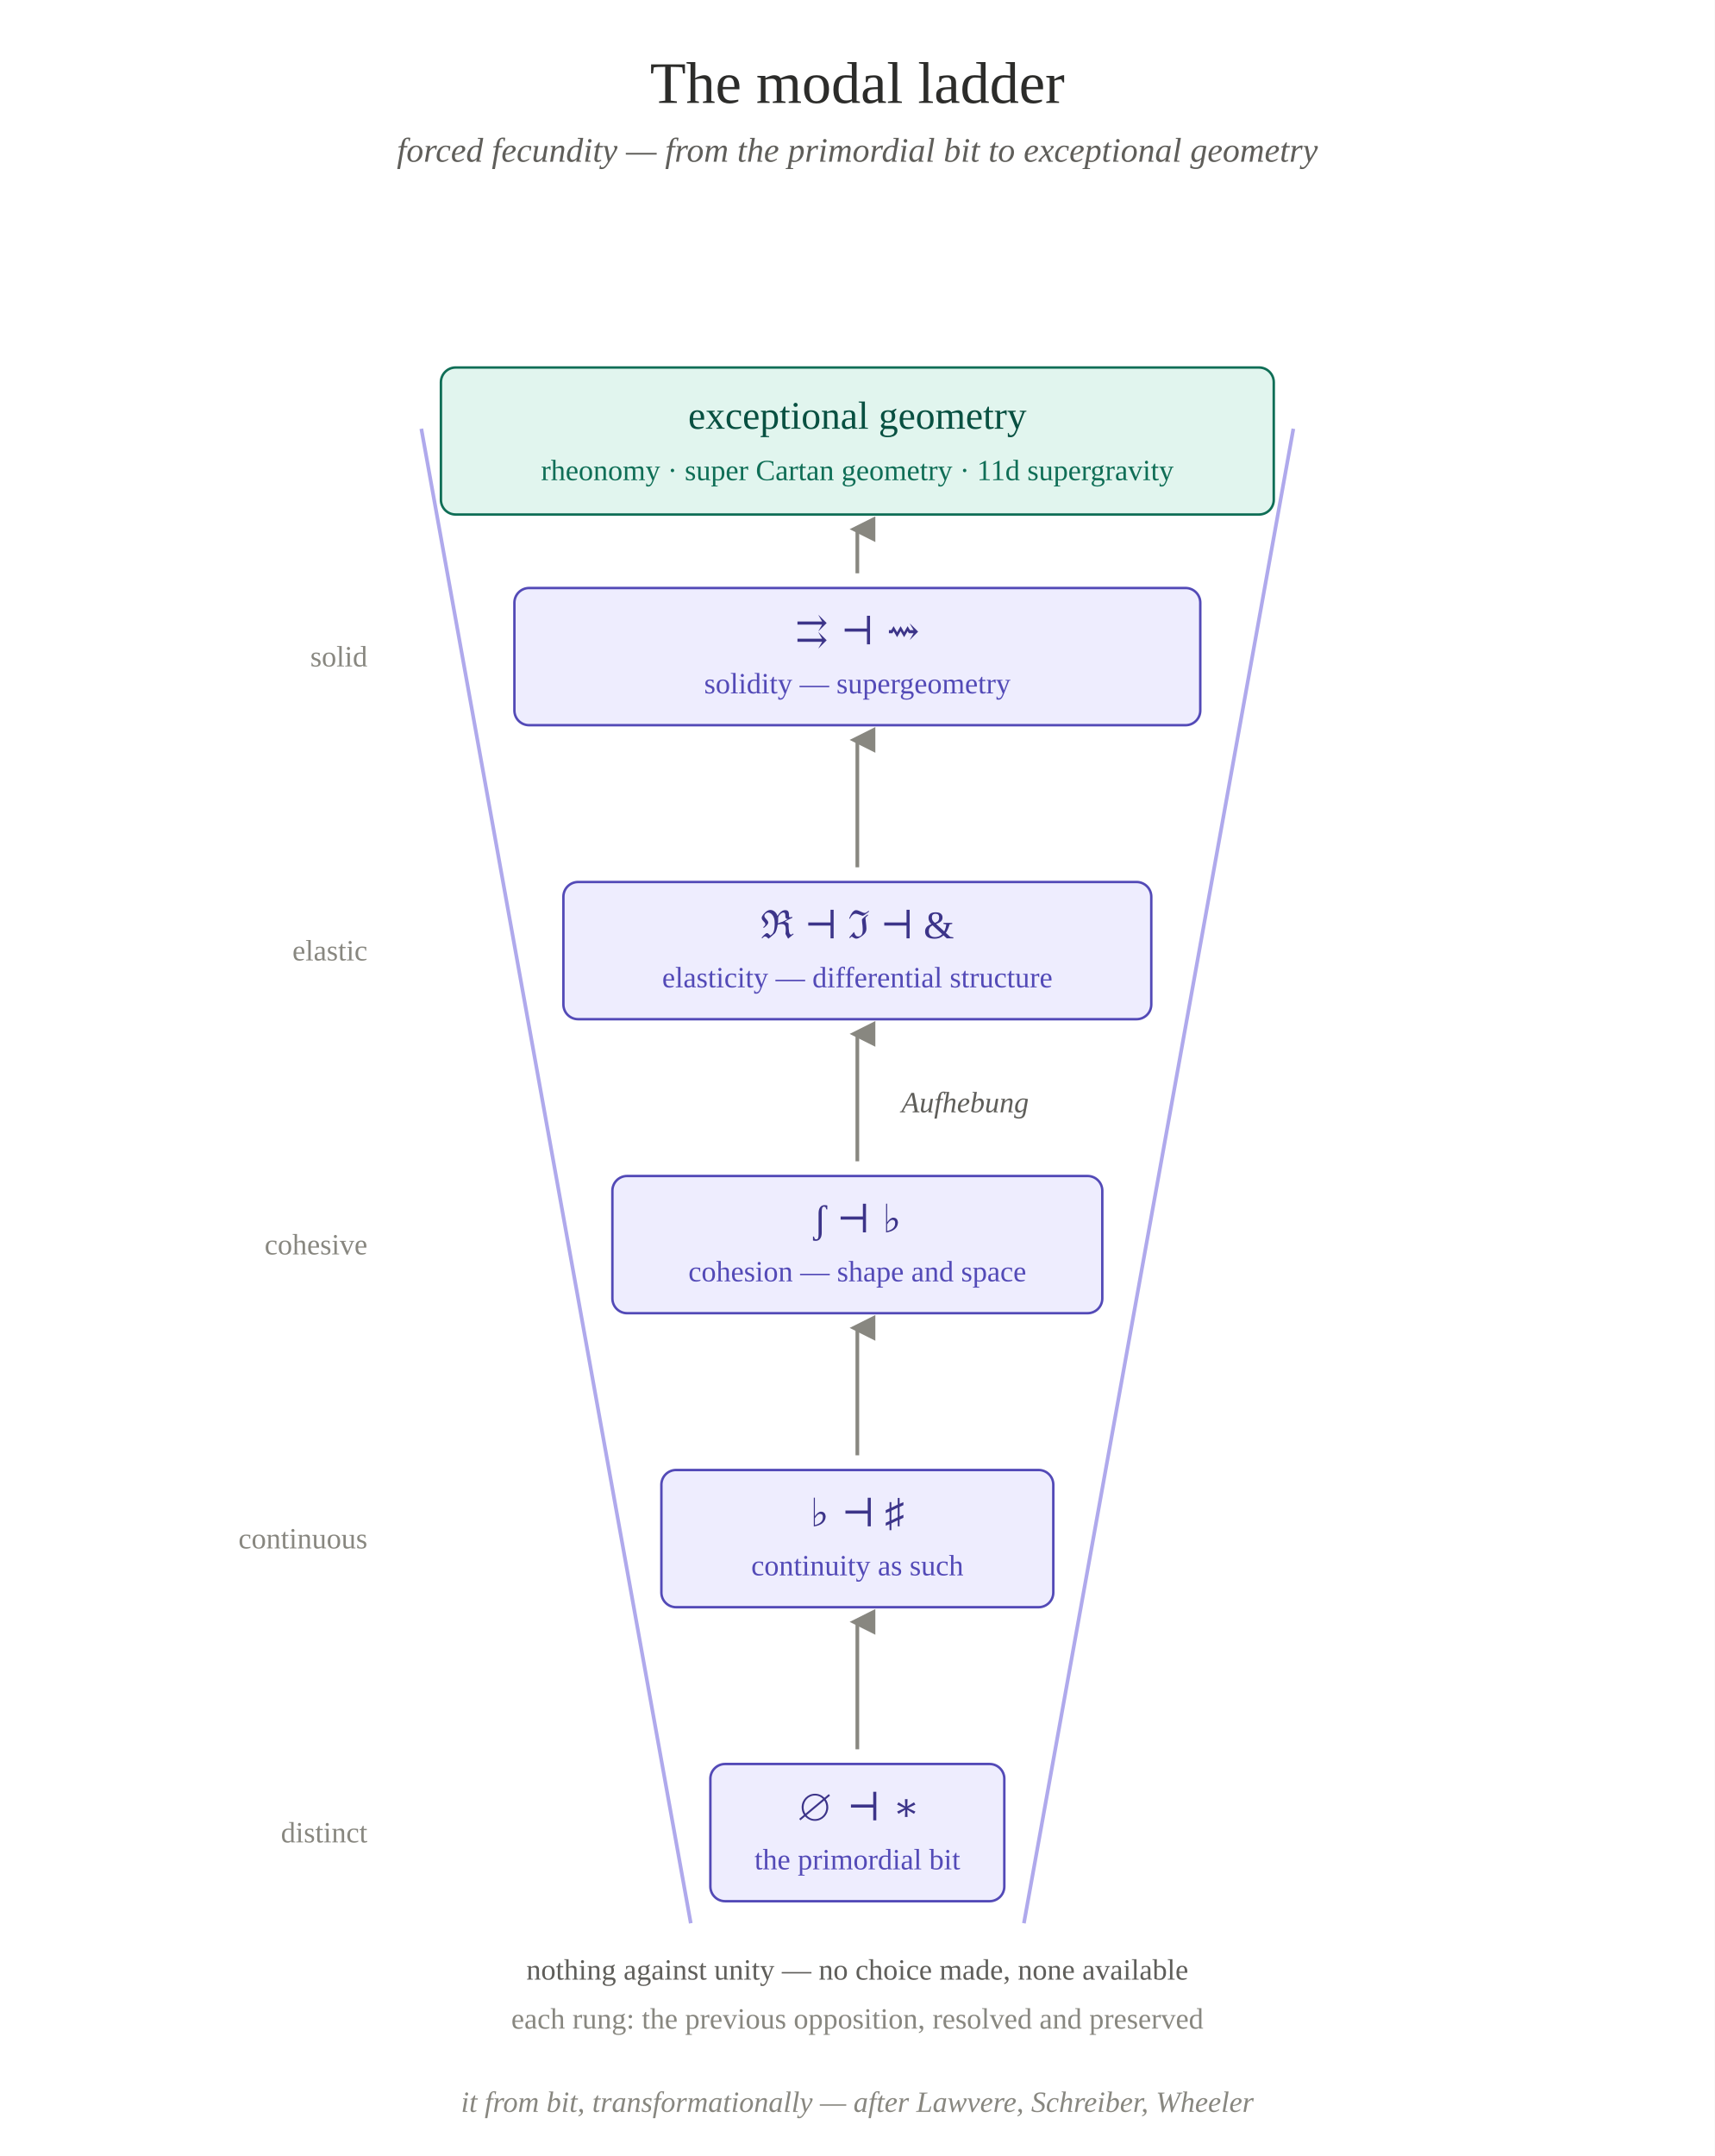
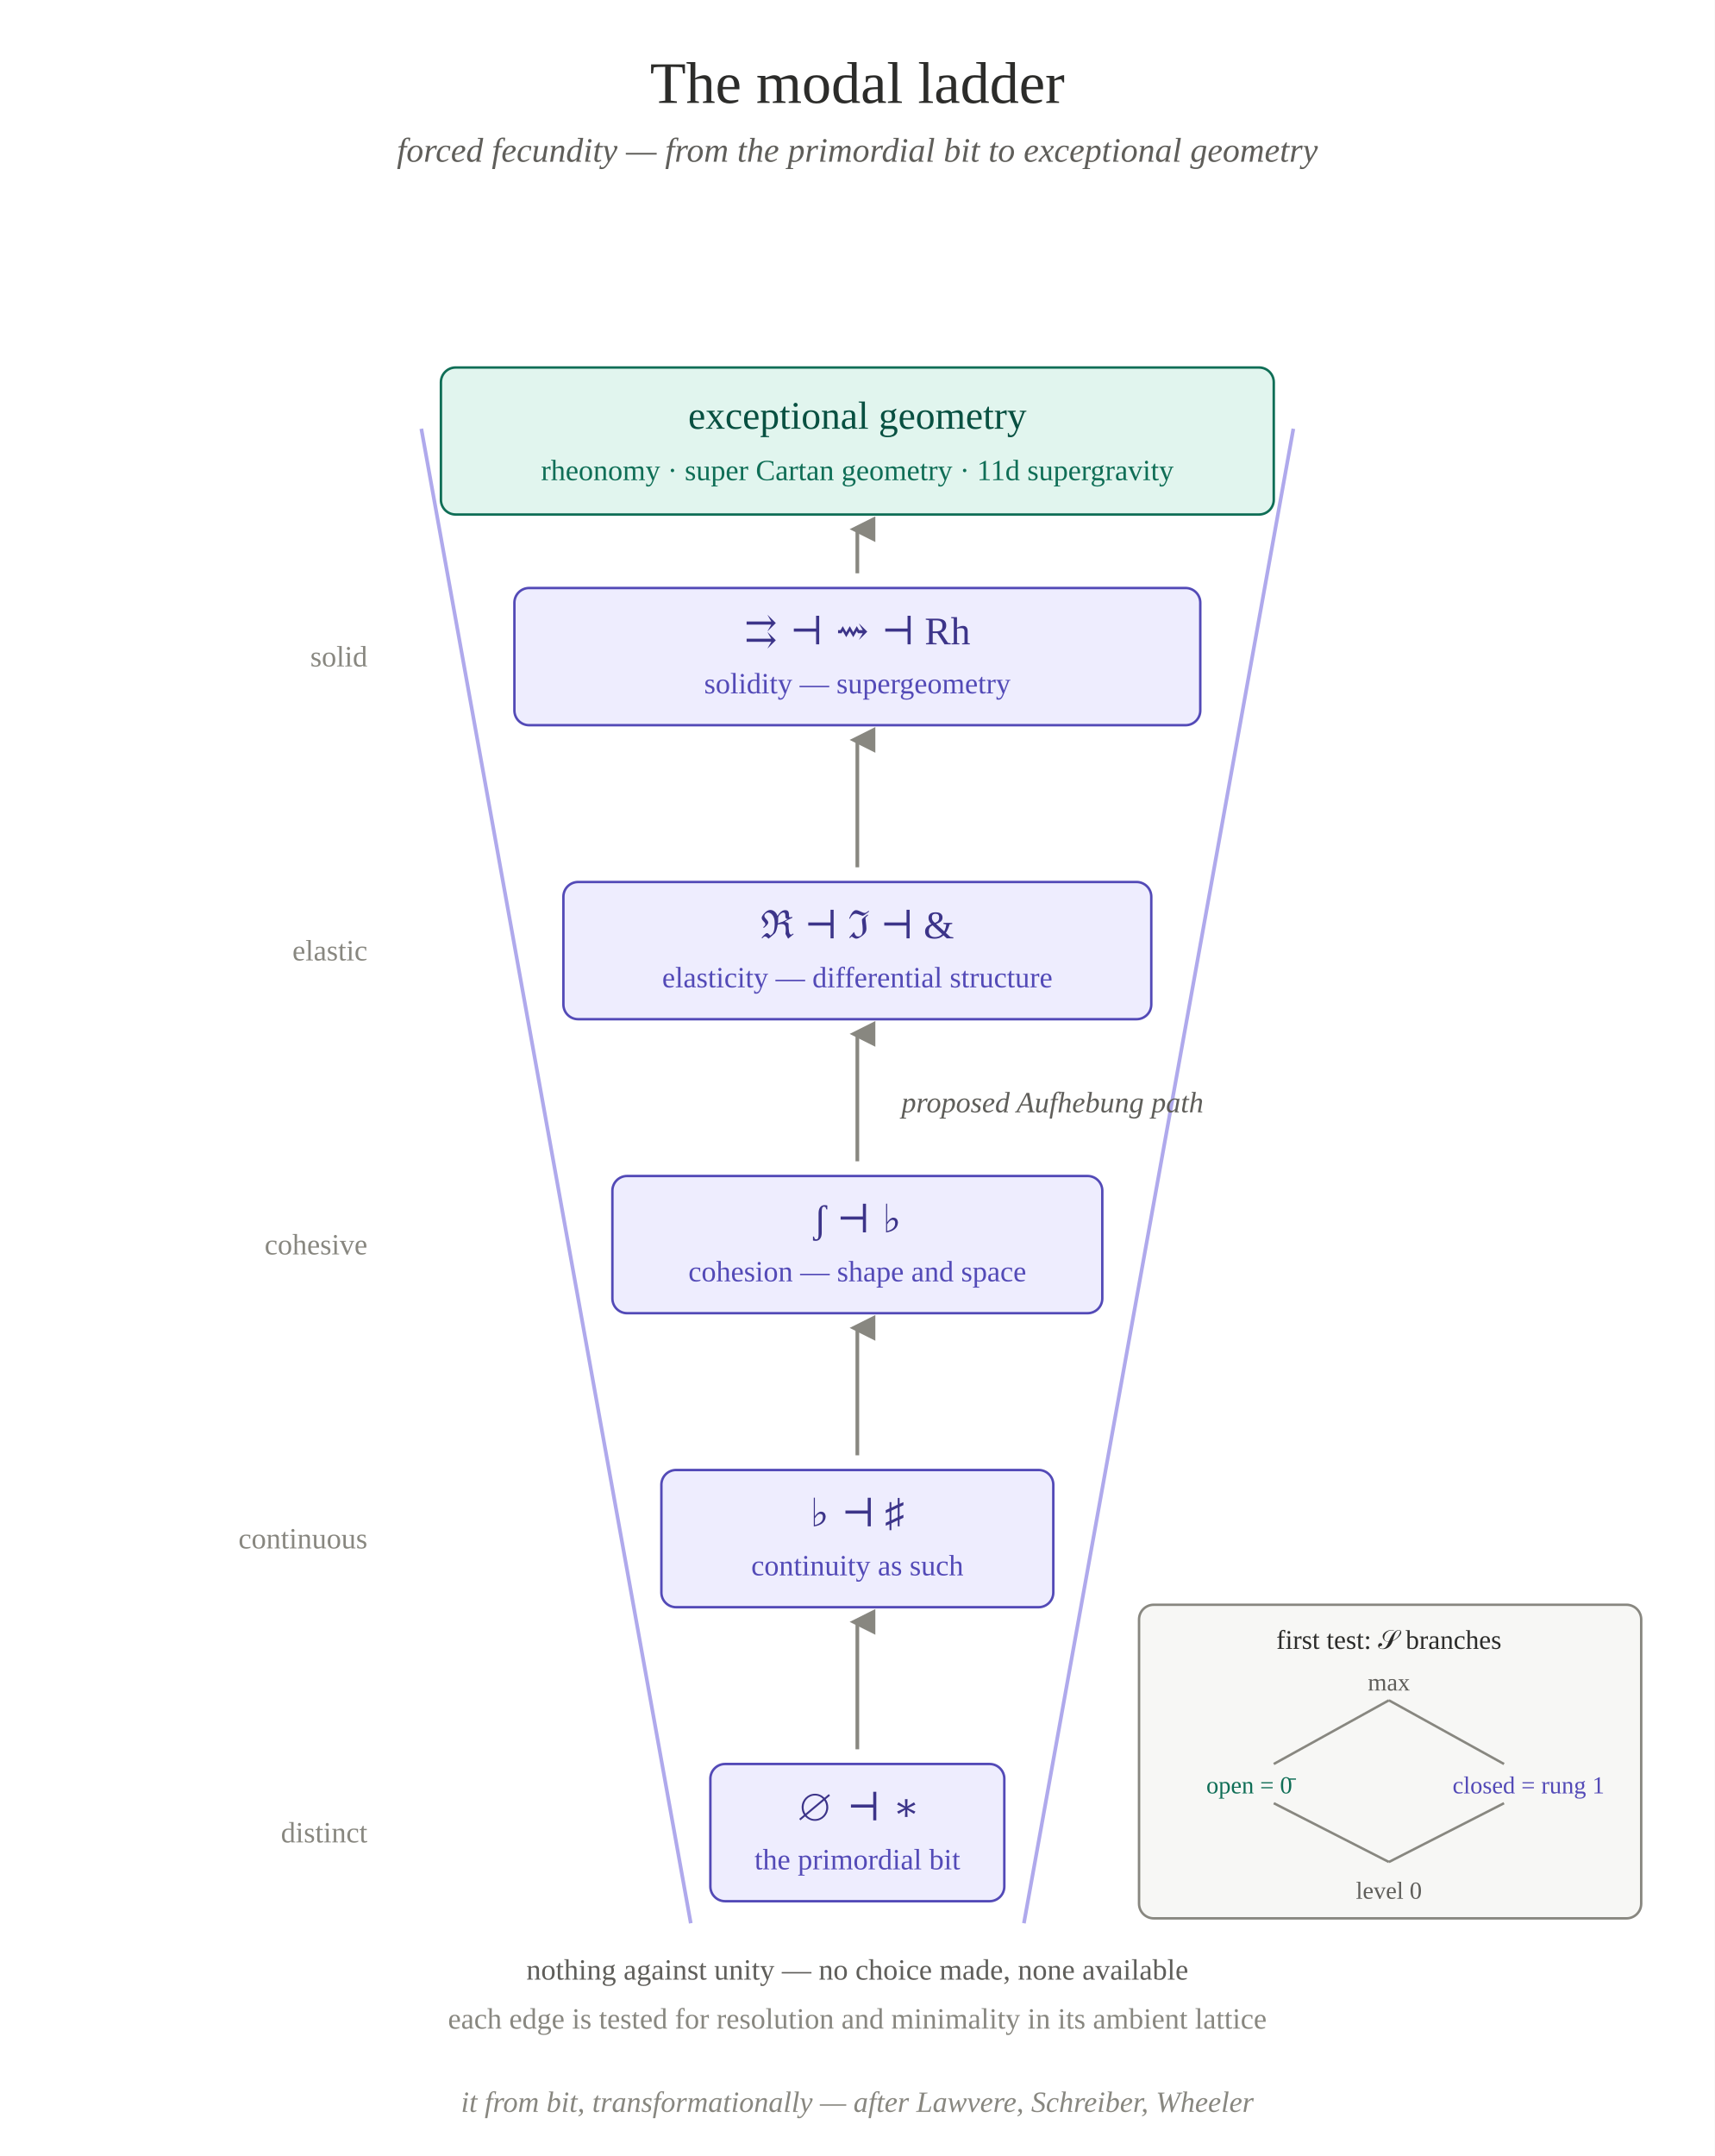
<svg xmlns="http://www.w3.org/2000/svg" viewBox="0 0 700 880" font-family="Georgia, 'Times New Roman', serif" role="img" aria-labelledby="mlt mld">
  <defs>
    <marker id="arrUp" viewBox="0 0 10 10" refX="5" refY="3" markerWidth="7" markerHeight="7" orient="auto-start-reverse">
      <path d="M 0 10 L 5 0 L 10 10 z" fill="#888780" />
    </marker>
  </defs>
  <rect x="0" y="0" width="700" height="880" fill="#FFFFFF" />
  <text x="350" y="42" text-anchor="middle" font-size="24" fill="#2C2C2A">The modal ladder</text>
  <text x="350" y="66" text-anchor="middle" font-size="14" fill="#5F5E5A" font-style="italic">forced fecundity — from the primordial bit to exceptional geometry</text>
  <g transform="translate(0,70)">
    <line x1="282" y1="715" x2="172" y2="105" stroke="#AFA9EC" stroke-width="1.5" />
    <line x1="418" y1="715" x2="528" y2="105" stroke="#AFA9EC" stroke-width="1.5" />
    <rect x="180" y="80" width="340" height="60" rx="6" fill="#E1F5EE" stroke="#0F6E56" />
    <text x="350" y="105" text-anchor="middle" font-size="16" fill="#085041">exceptional geometry</text>
    <text x="350" y="126" text-anchor="middle" font-size="12" fill="#0F6E56">rheonomy · super Cartan geometry · 11d supergravity</text>
    <rect x="210" y="170" width="280" height="56" rx="6" fill="#EEEDFE" stroke="#534AB7" />
-     <text x="350" y="193" text-anchor="middle" font-size="16" fill="#3C3489">⇉ ⊣ ⇝</text>
+     <text x="350" y="193" text-anchor="middle" font-size="16" fill="#3C3489">⇉ ⊣ ⇝ ⊣ Rh</text>
    <text x="350" y="213" text-anchor="middle" font-size="12" fill="#534AB7">solidity — supergeometry</text>
    <rect x="230" y="290" width="240" height="56" rx="6" fill="#EEEDFE" stroke="#534AB7" />
    <text x="350" y="313" text-anchor="middle" font-size="16" fill="#3C3489">ℜ ⊣ ℑ ⊣ &amp;</text>
    <text x="350" y="333" text-anchor="middle" font-size="12" fill="#534AB7">elasticity — differential structure</text>
    <rect x="250" y="410" width="200" height="56" rx="6" fill="#EEEDFE" stroke="#534AB7" />
    <text x="350" y="433" text-anchor="middle" font-size="16" fill="#3C3489">ʃ ⊣ ♭</text>
    <text x="350" y="453" text-anchor="middle" font-size="12" fill="#534AB7">cohesion — shape and space</text>
    <rect x="270" y="530" width="160" height="56" rx="6" fill="#EEEDFE" stroke="#534AB7" />
    <text x="350" y="553" text-anchor="middle" font-size="16" fill="#3C3489">♭ ⊣ ♯</text>
    <text x="350" y="573" text-anchor="middle" font-size="12" fill="#534AB7">continuity as such</text>
    <rect x="290" y="650" width="120" height="56" rx="6" fill="#EEEDFE" stroke="#534AB7" />
    <text x="350" y="673" text-anchor="middle" font-size="16" fill="#3C3489">∅ ⊣ ∗</text>
    <text x="350" y="693" text-anchor="middle" font-size="12" fill="#534AB7">the primordial bit</text>
+     <g aria-label="Sierpiński level diamond inset">
+       <rect x="465" y="585" width="205" height="128" rx="6" fill="#F7F7F5" stroke="#888780" />
+       <text x="567" y="603" text-anchor="middle" font-size="11" fill="#2C2C2A">first test: 𝒮 branches</text>
+       <text x="567" y="620" text-anchor="middle" font-size="10" fill="#5F5E5A">max</text>
+       <line x1="567" y1="624" x2="520" y2="650" stroke="#888780" />
+       <line x1="567" y1="624" x2="614" y2="650" stroke="#888780" />
+       <text x="510" y="662" text-anchor="middle" font-size="10" fill="#0F6E56">open = 0̄</text>
+       <text x="624" y="662" text-anchor="middle" font-size="10" fill="#534AB7">closed = rung 1</text>
+       <line x1="520" y1="666" x2="567" y2="690" stroke="#888780" />
+       <line x1="614" y1="666" x2="567" y2="690" stroke="#888780" />
+       <text x="567" y="705" text-anchor="middle" font-size="10" fill="#5F5E5A">level 0</text>
+     </g>
    <line x1="350" y1="644" x2="350" y2="592" stroke="#888780" stroke-width="1.5" marker-end="url(#arrUp)" />
    <line x1="350" y1="524" x2="350" y2="472" stroke="#888780" stroke-width="1.5" marker-end="url(#arrUp)" />
    <line x1="350" y1="404" x2="350" y2="352" stroke="#888780" stroke-width="1.5" marker-end="url(#arrUp)" />
    <line x1="350" y1="284" x2="350" y2="232" stroke="#888780" stroke-width="1.5" marker-end="url(#arrUp)" />
    <line x1="350" y1="164" x2="350" y2="146" stroke="#888780" stroke-width="1.5" marker-end="url(#arrUp)" />
-     <text x="368" y="384" font-size="12" fill="#5F5E5A" font-style="italic">Aufhebung</text>
+     <text x="368" y="384" font-size="12" fill="#5F5E5A" font-style="italic">proposed Aufhebung path</text>
    <text x="150" y="202" text-anchor="end" font-size="12" fill="#888780">solid</text>
    <text x="150" y="322" text-anchor="end" font-size="12" fill="#888780">elastic</text>
    <text x="150" y="442" text-anchor="end" font-size="12" fill="#888780">cohesive</text>
    <text x="150" y="562" text-anchor="end" font-size="12" fill="#888780">continuous</text>
    <text x="150" y="682" text-anchor="end" font-size="12" fill="#888780">distinct</text>
    <text x="350" y="738" text-anchor="middle" font-size="12" fill="#5F5E5A">nothing against unity — no choice made, none available</text>
-     <text x="350" y="758" text-anchor="middle" font-size="12" fill="#888780">each rung: the previous opposition, resolved and preserved</text>
+     <text x="350" y="758" text-anchor="middle" font-size="12" fill="#888780">each edge is tested for resolution and minimality in its ambient lattice</text>
  </g>
  <text x="350" y="862" text-anchor="middle" font-size="12" fill="#888780" font-style="italic">it from bit, transformationally — after Lawvere, Schreiber, Wheeler</text>
</svg>
